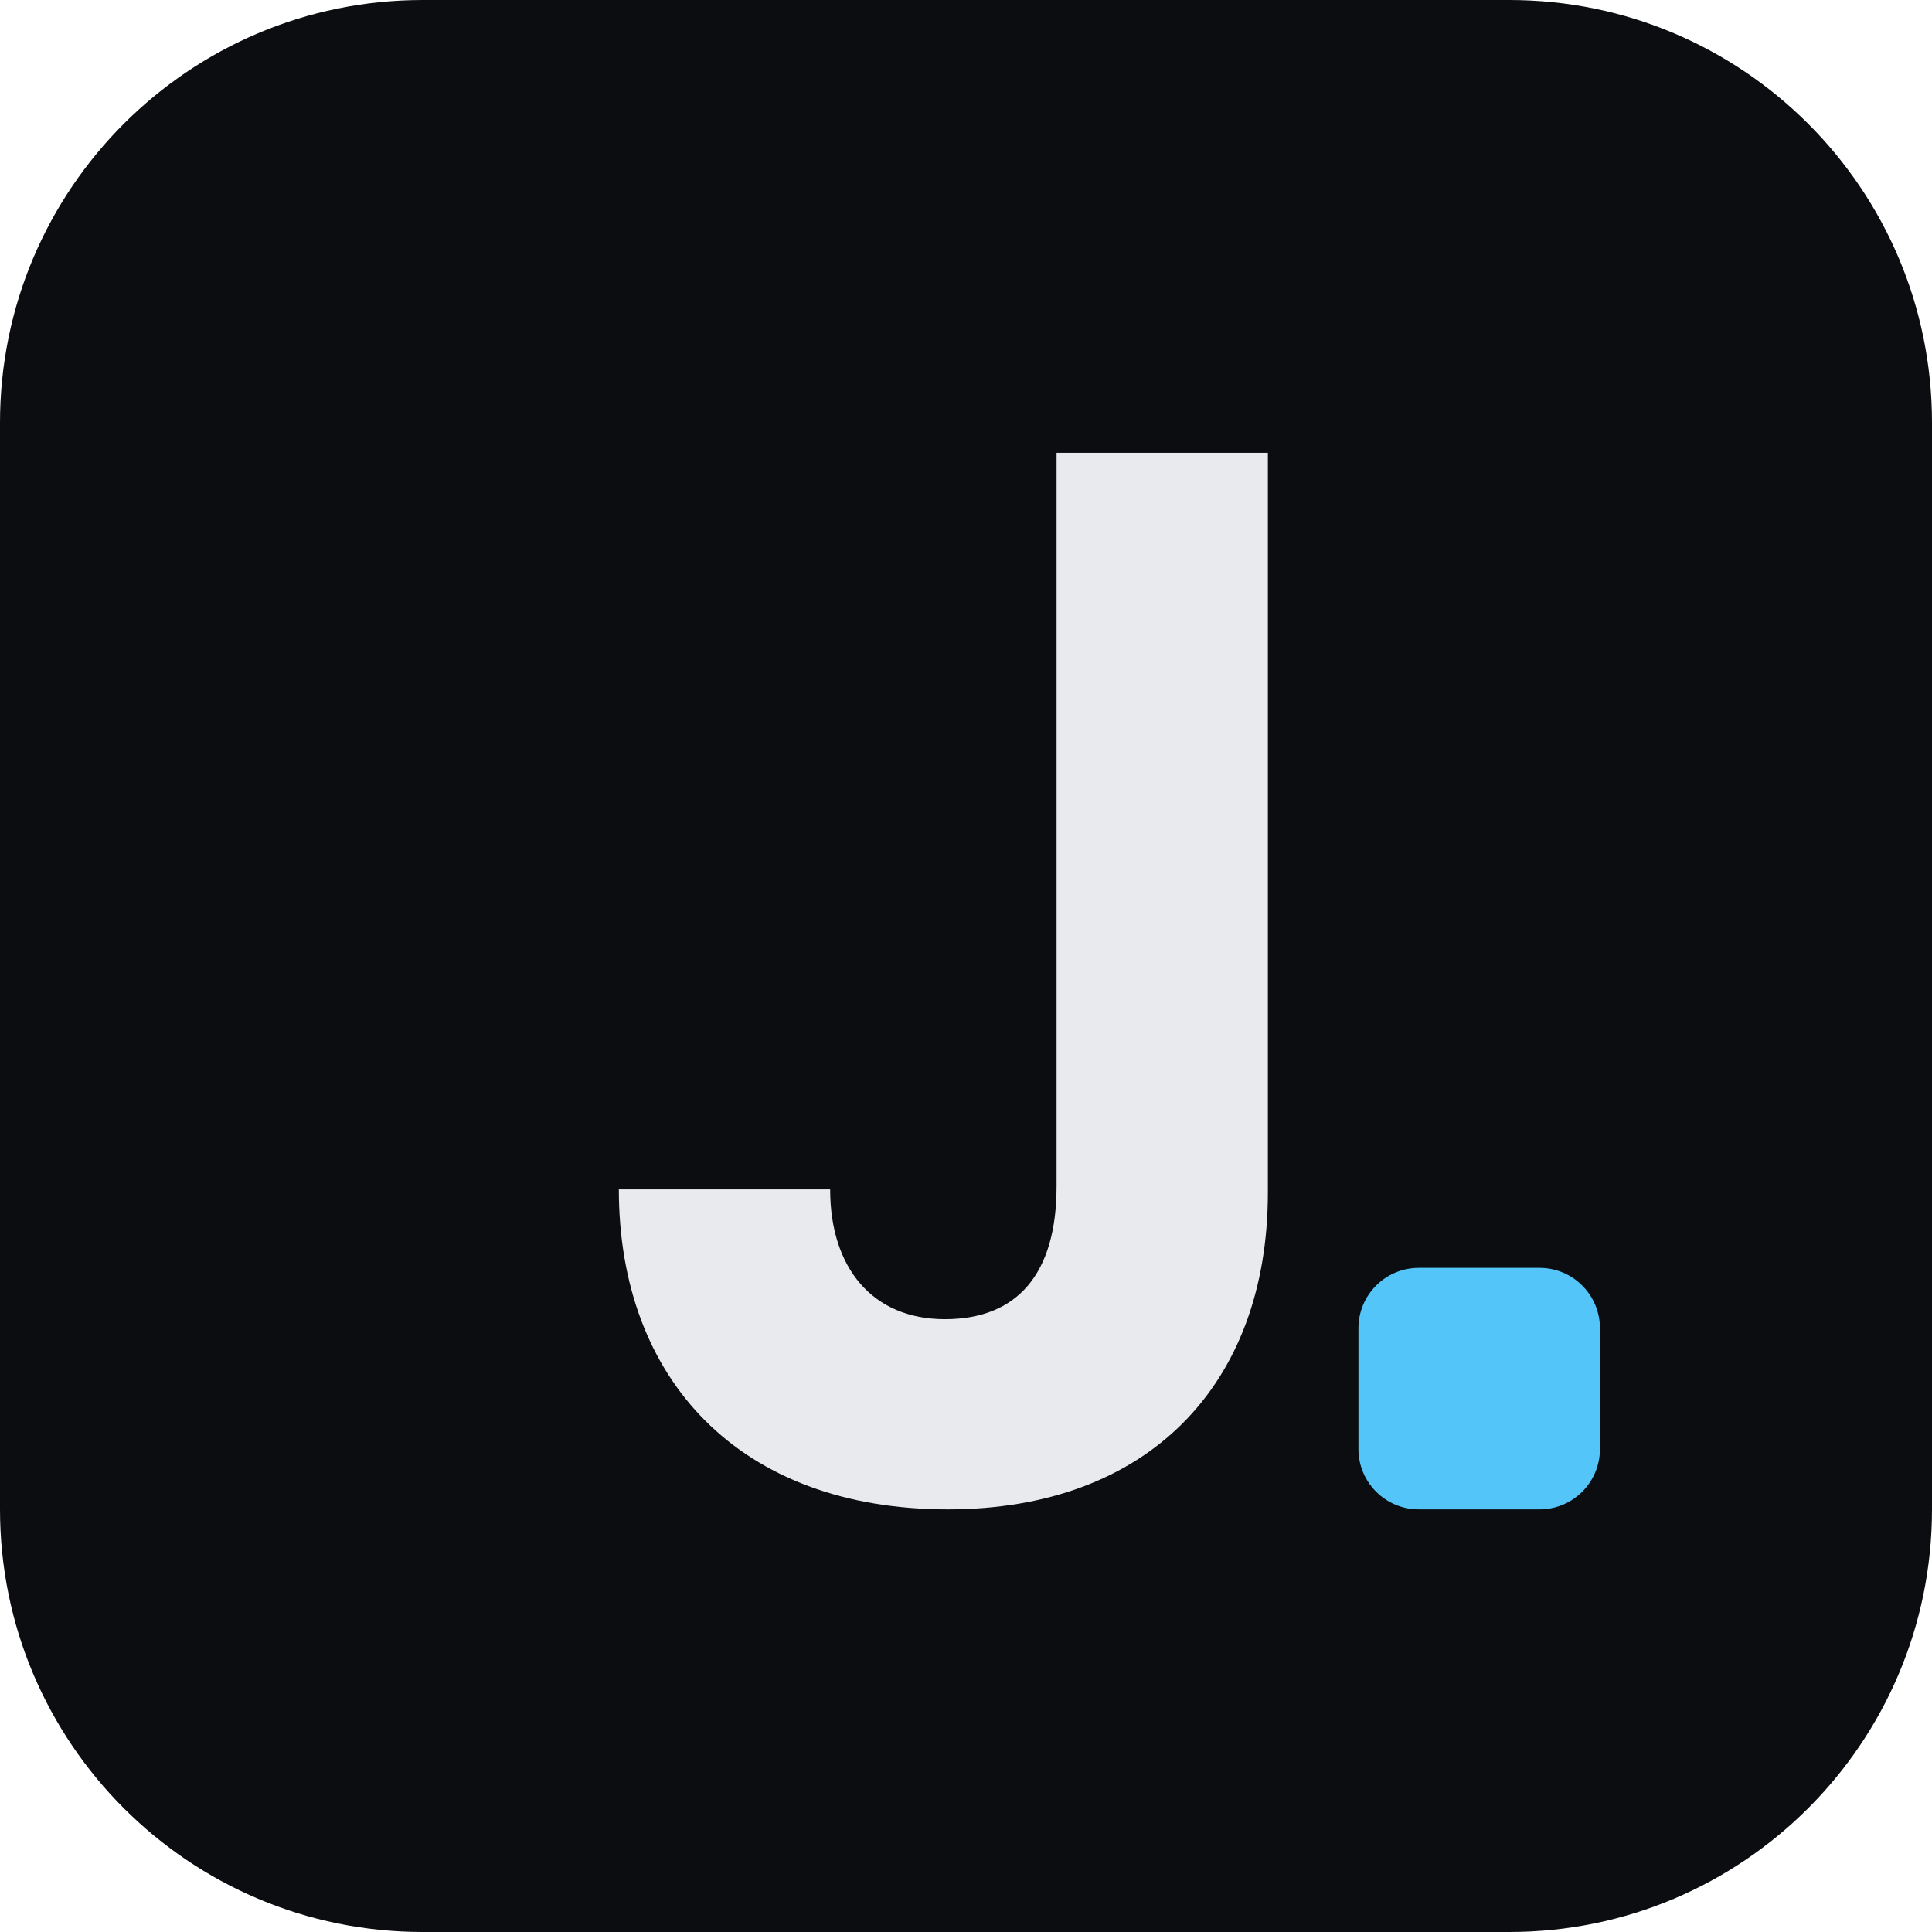
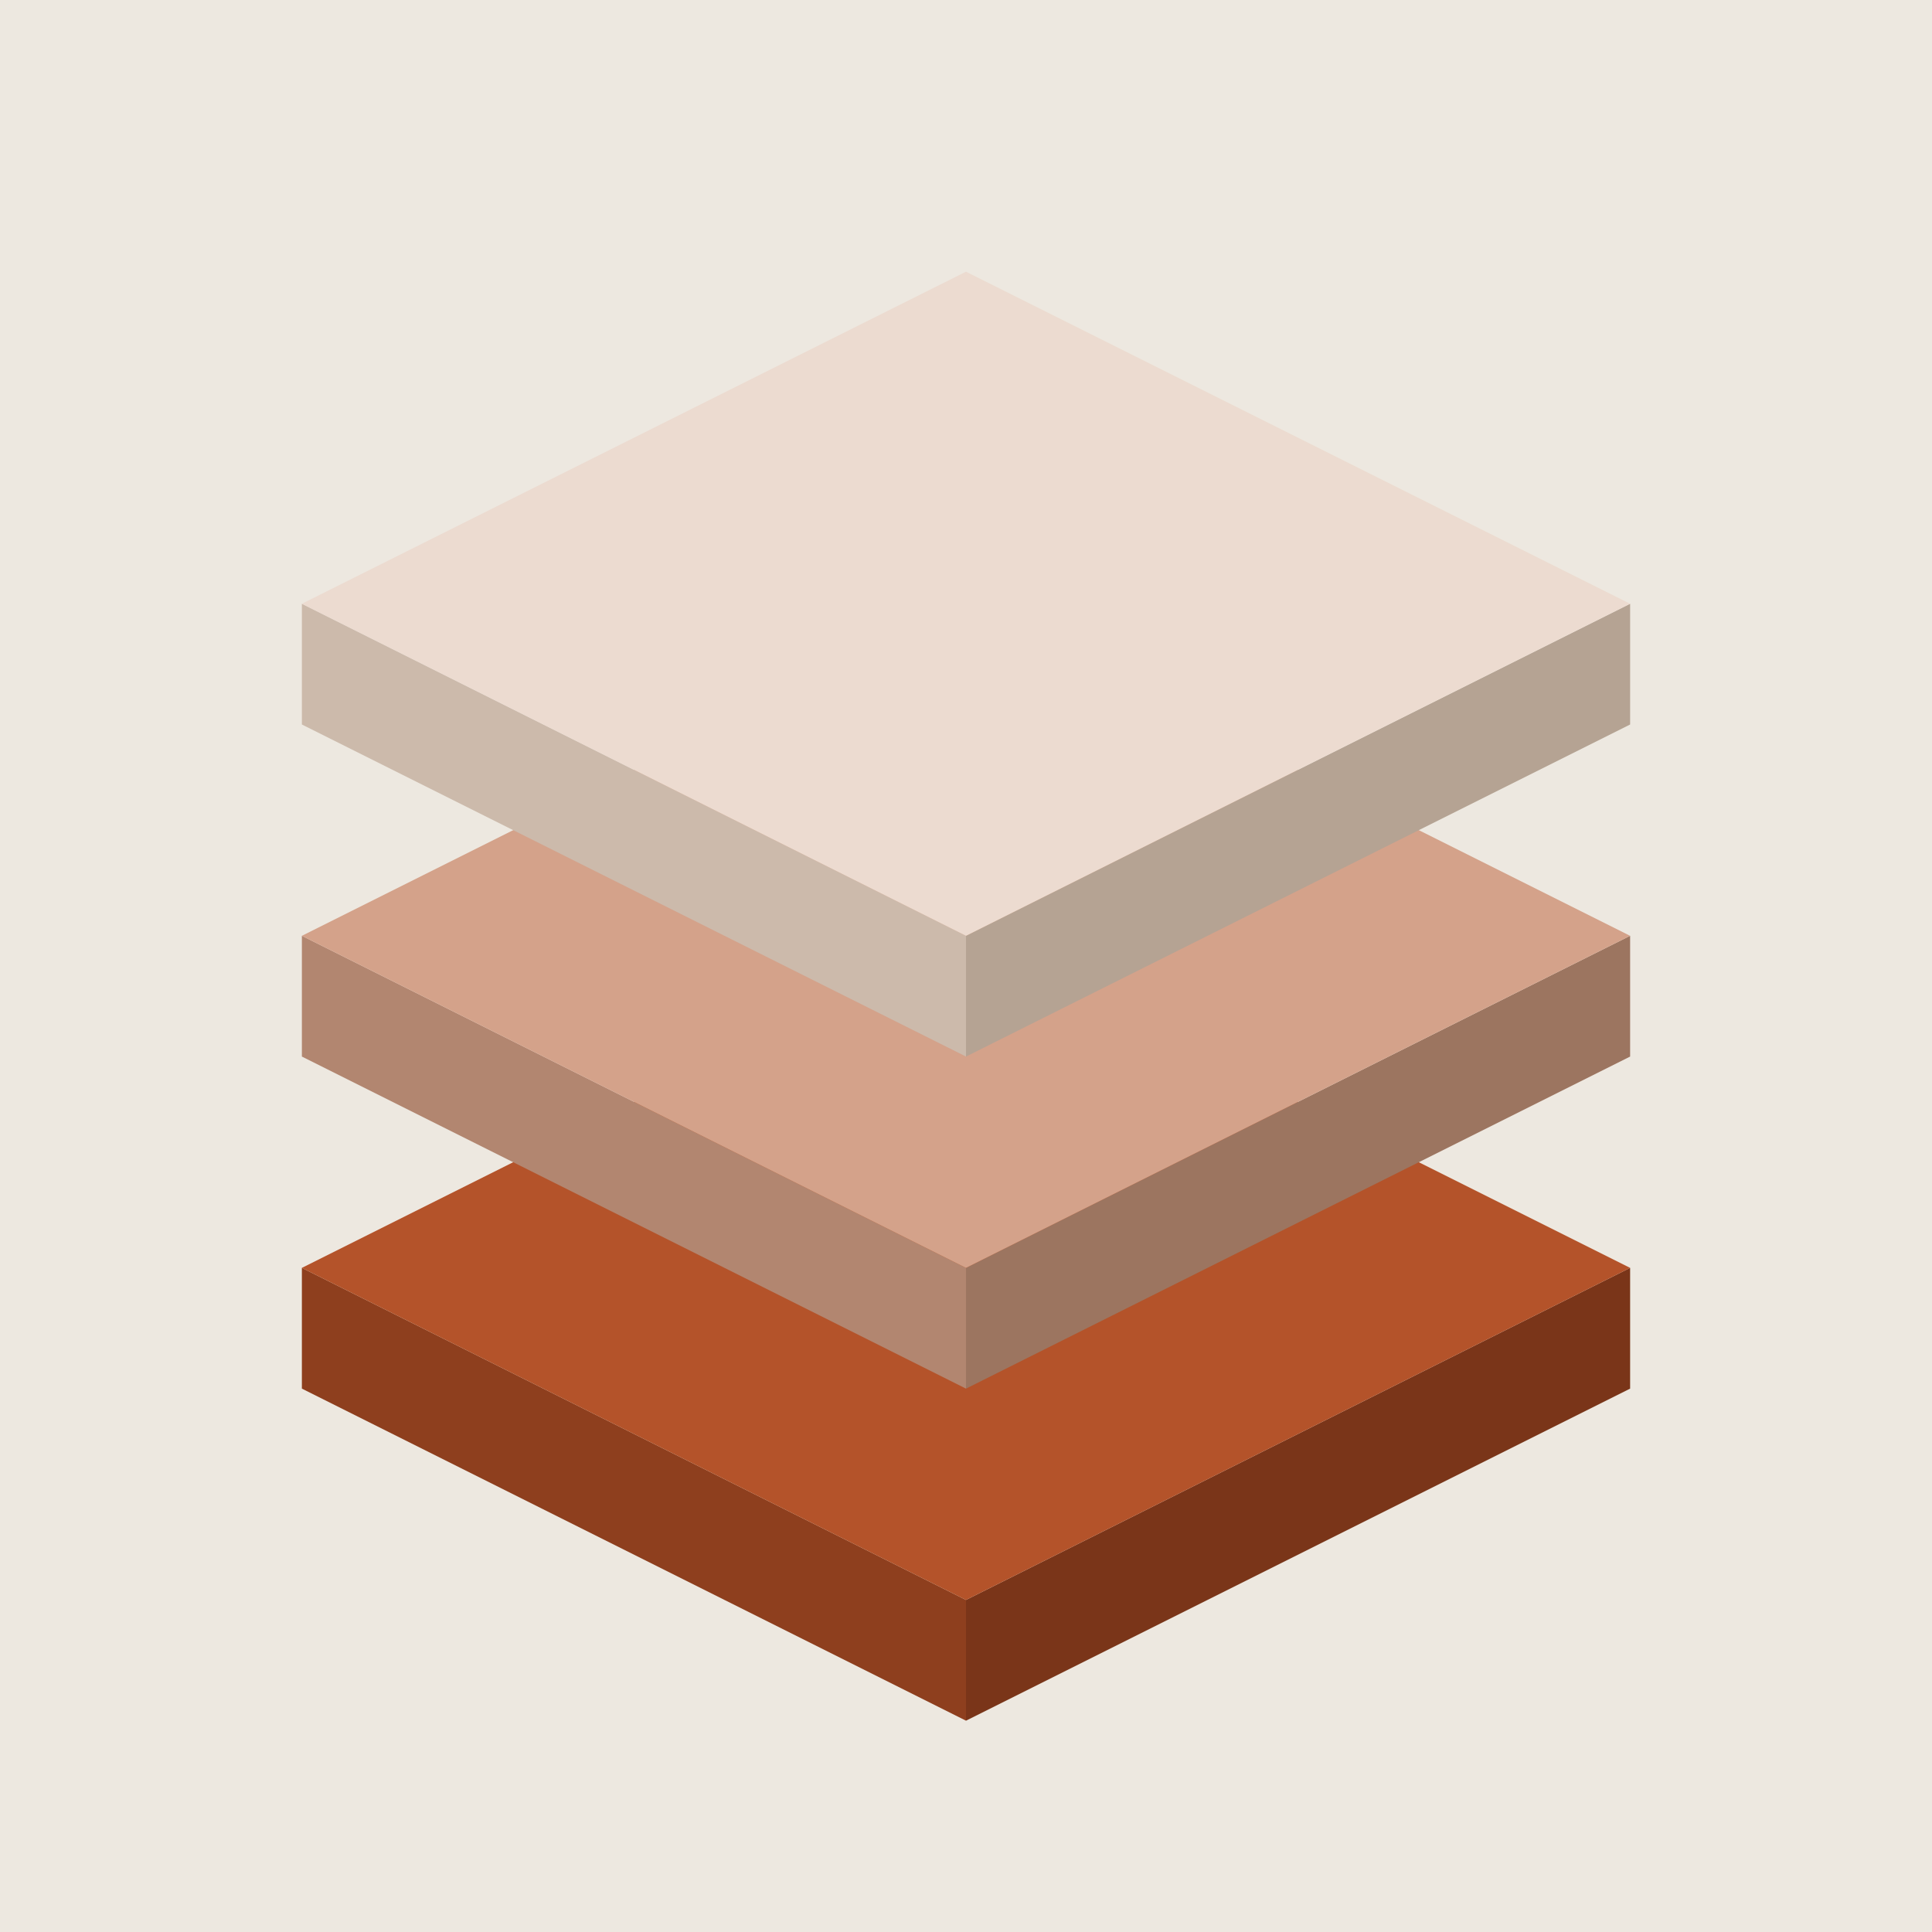
<svg xmlns="http://www.w3.org/2000/svg" viewBox="0 0 64 64">
-   <rect width="64" height="64" rx="14" fill="#0b0d10" />
-   <path d="M35 15h7v24.5c0 6.4-4 10.5-10.6 10.5-6.9 0-10.9-4.3-10.9-10.6h7c0 2.6 1.4 4.3 3.8 4.3 2.4 0 3.7-1.5 3.7-4.4V15z" fill="#e8eaed" />
-   <rect x="45" y="42" width="8" height="8" rx="2" fill="#54C5F8" />
+   <rect width="64" height="64" fill="#EDE8E0" />
+   <path d="M10 42 32 53 32 57 10 46Z" fill="#8E3F1E" />
+   <path d="M32 53 54 42 54 46 32 57Z" fill="#7A3519" />
+   <path d="M32 31 54 42 32 53 10 42Z" fill="#B4532A" />
+   <path d="M10 31 32 42 32 46 10 35Z" fill="#B28670" />
+   <path d="M32 42 54 31 54 35 32 46Z" fill="#9C7560" />
+   <path d="M32 20 54 31 32 42 10 31Z" fill="#D4A28A" />
+   <path d="M10 20 32 31 32 35 10 24Z" fill="#CCBAAB" />
+   <path d="M32 31 54 20 54 24 32 35Z" fill="#B5A393" />
+   <path d="M32 9 54 20 32 31 10 20Z" fill="#ECDBD0" />
</svg>
